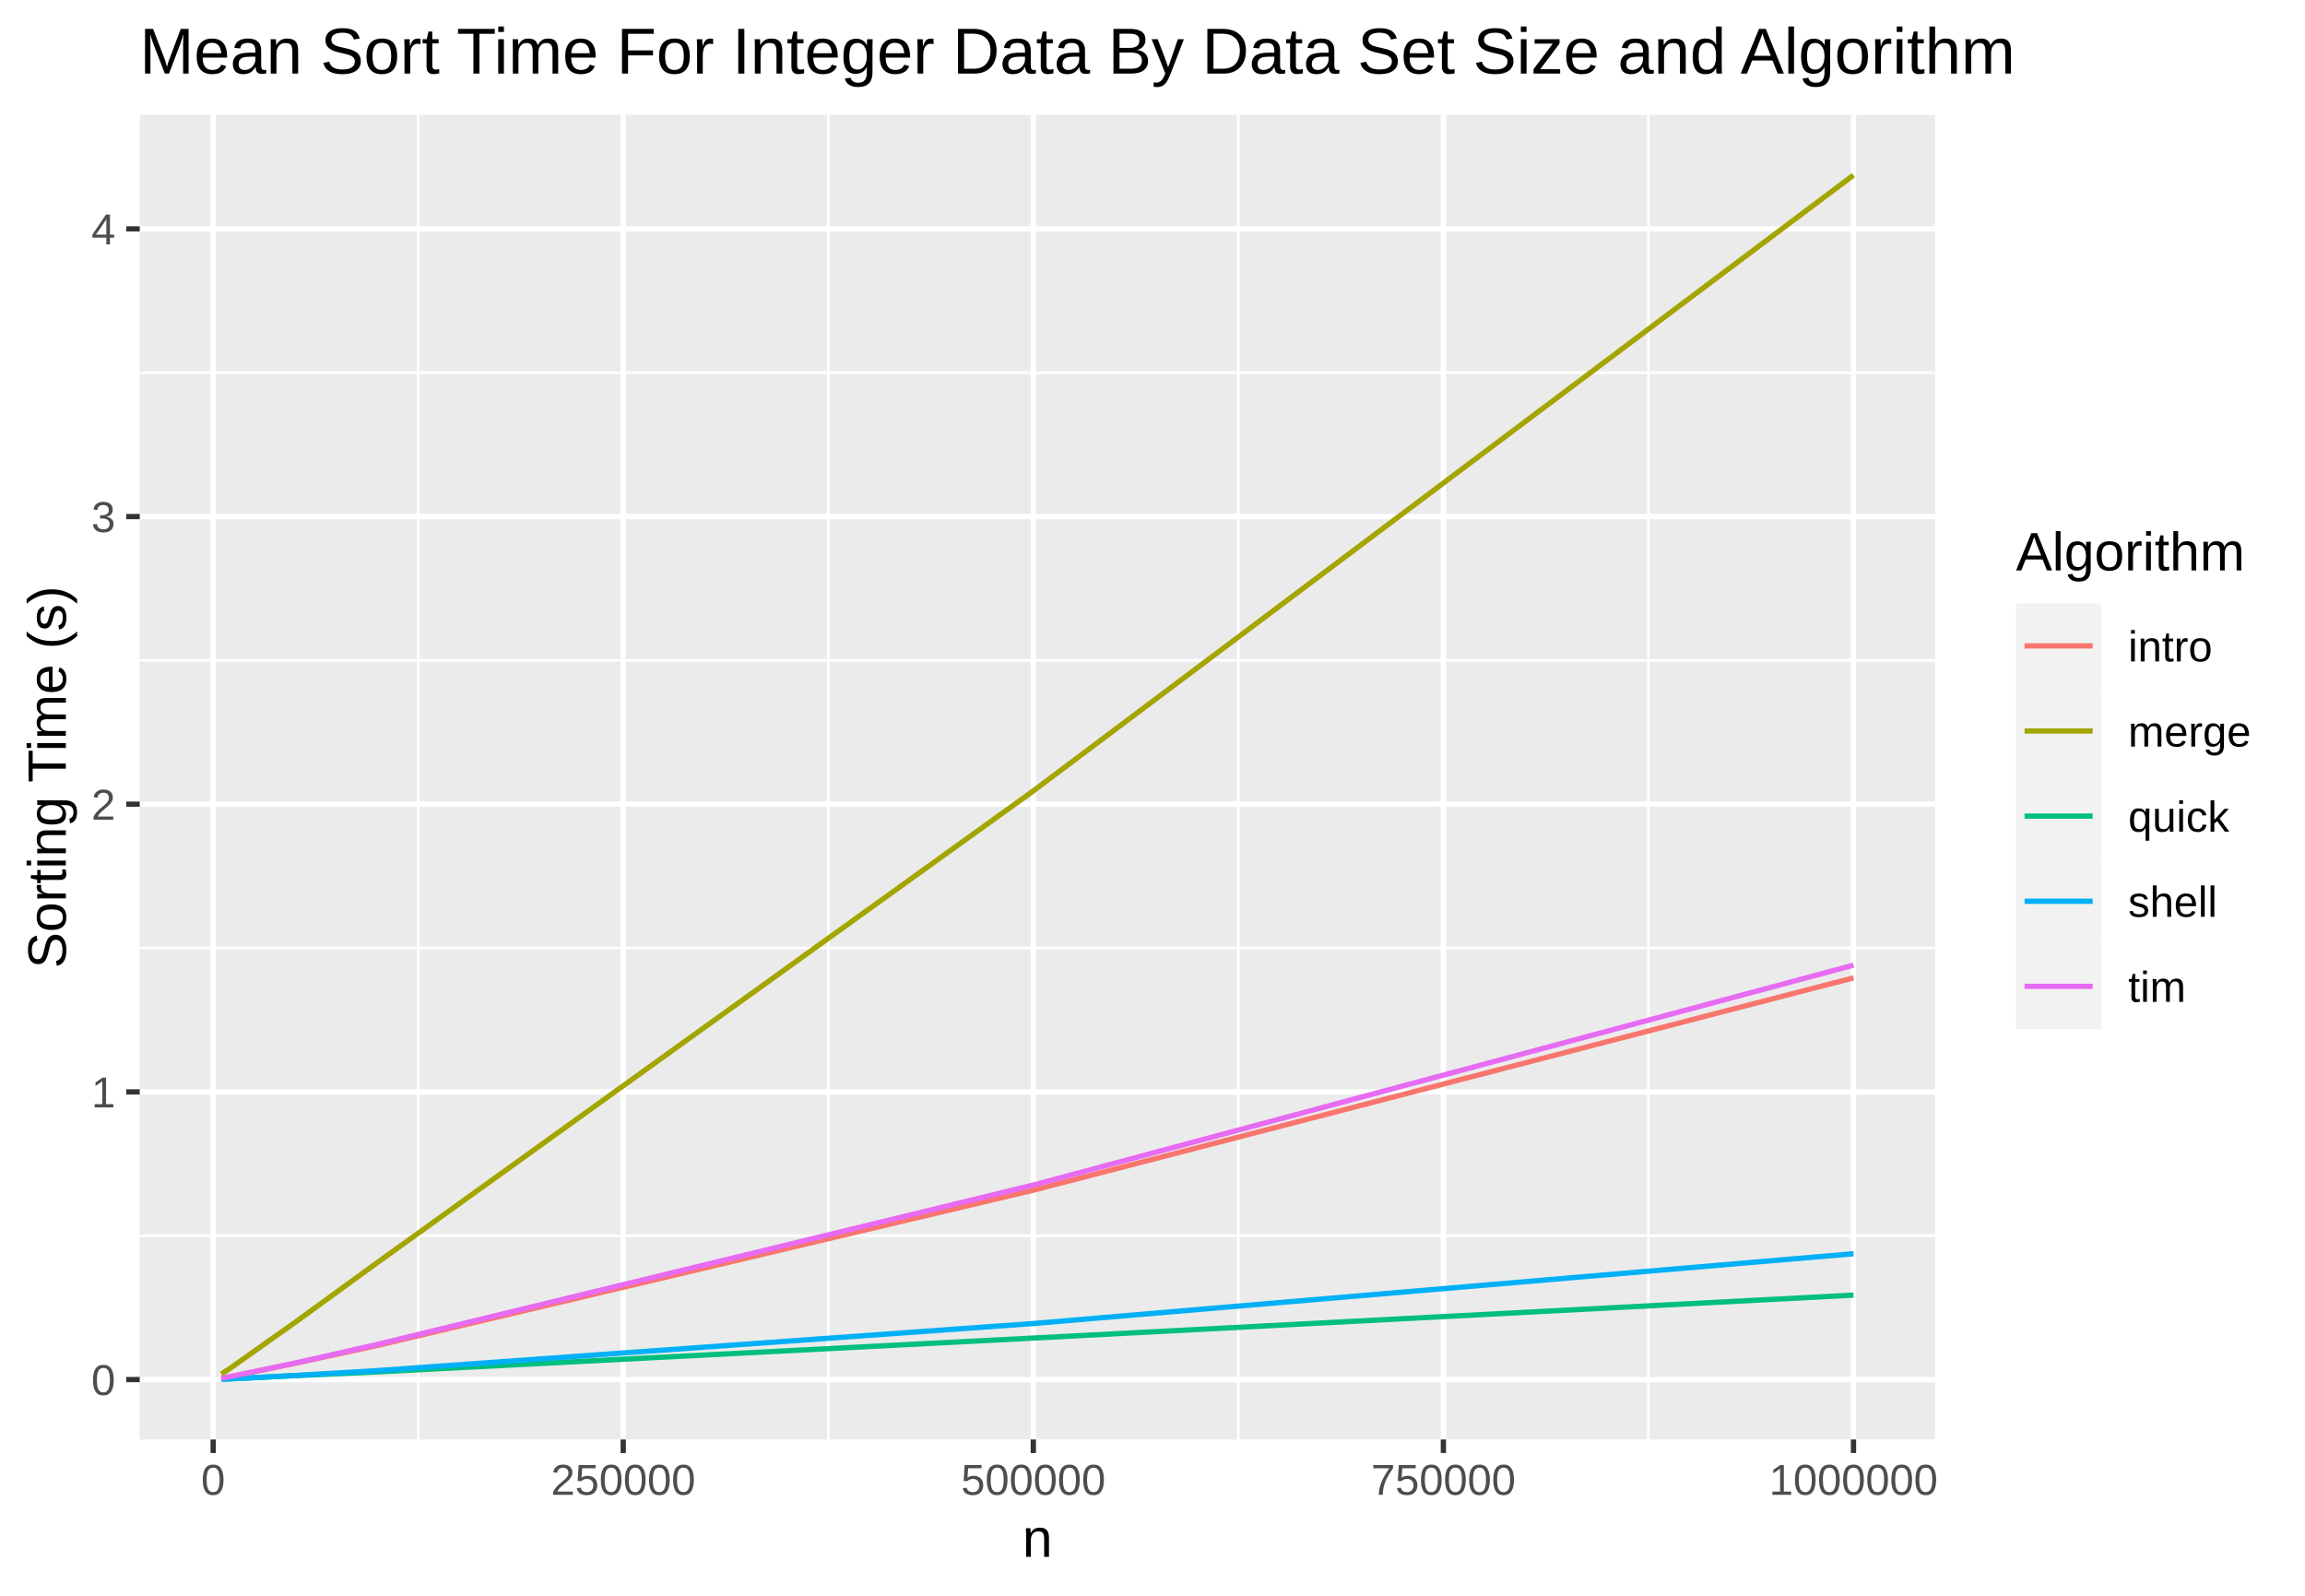
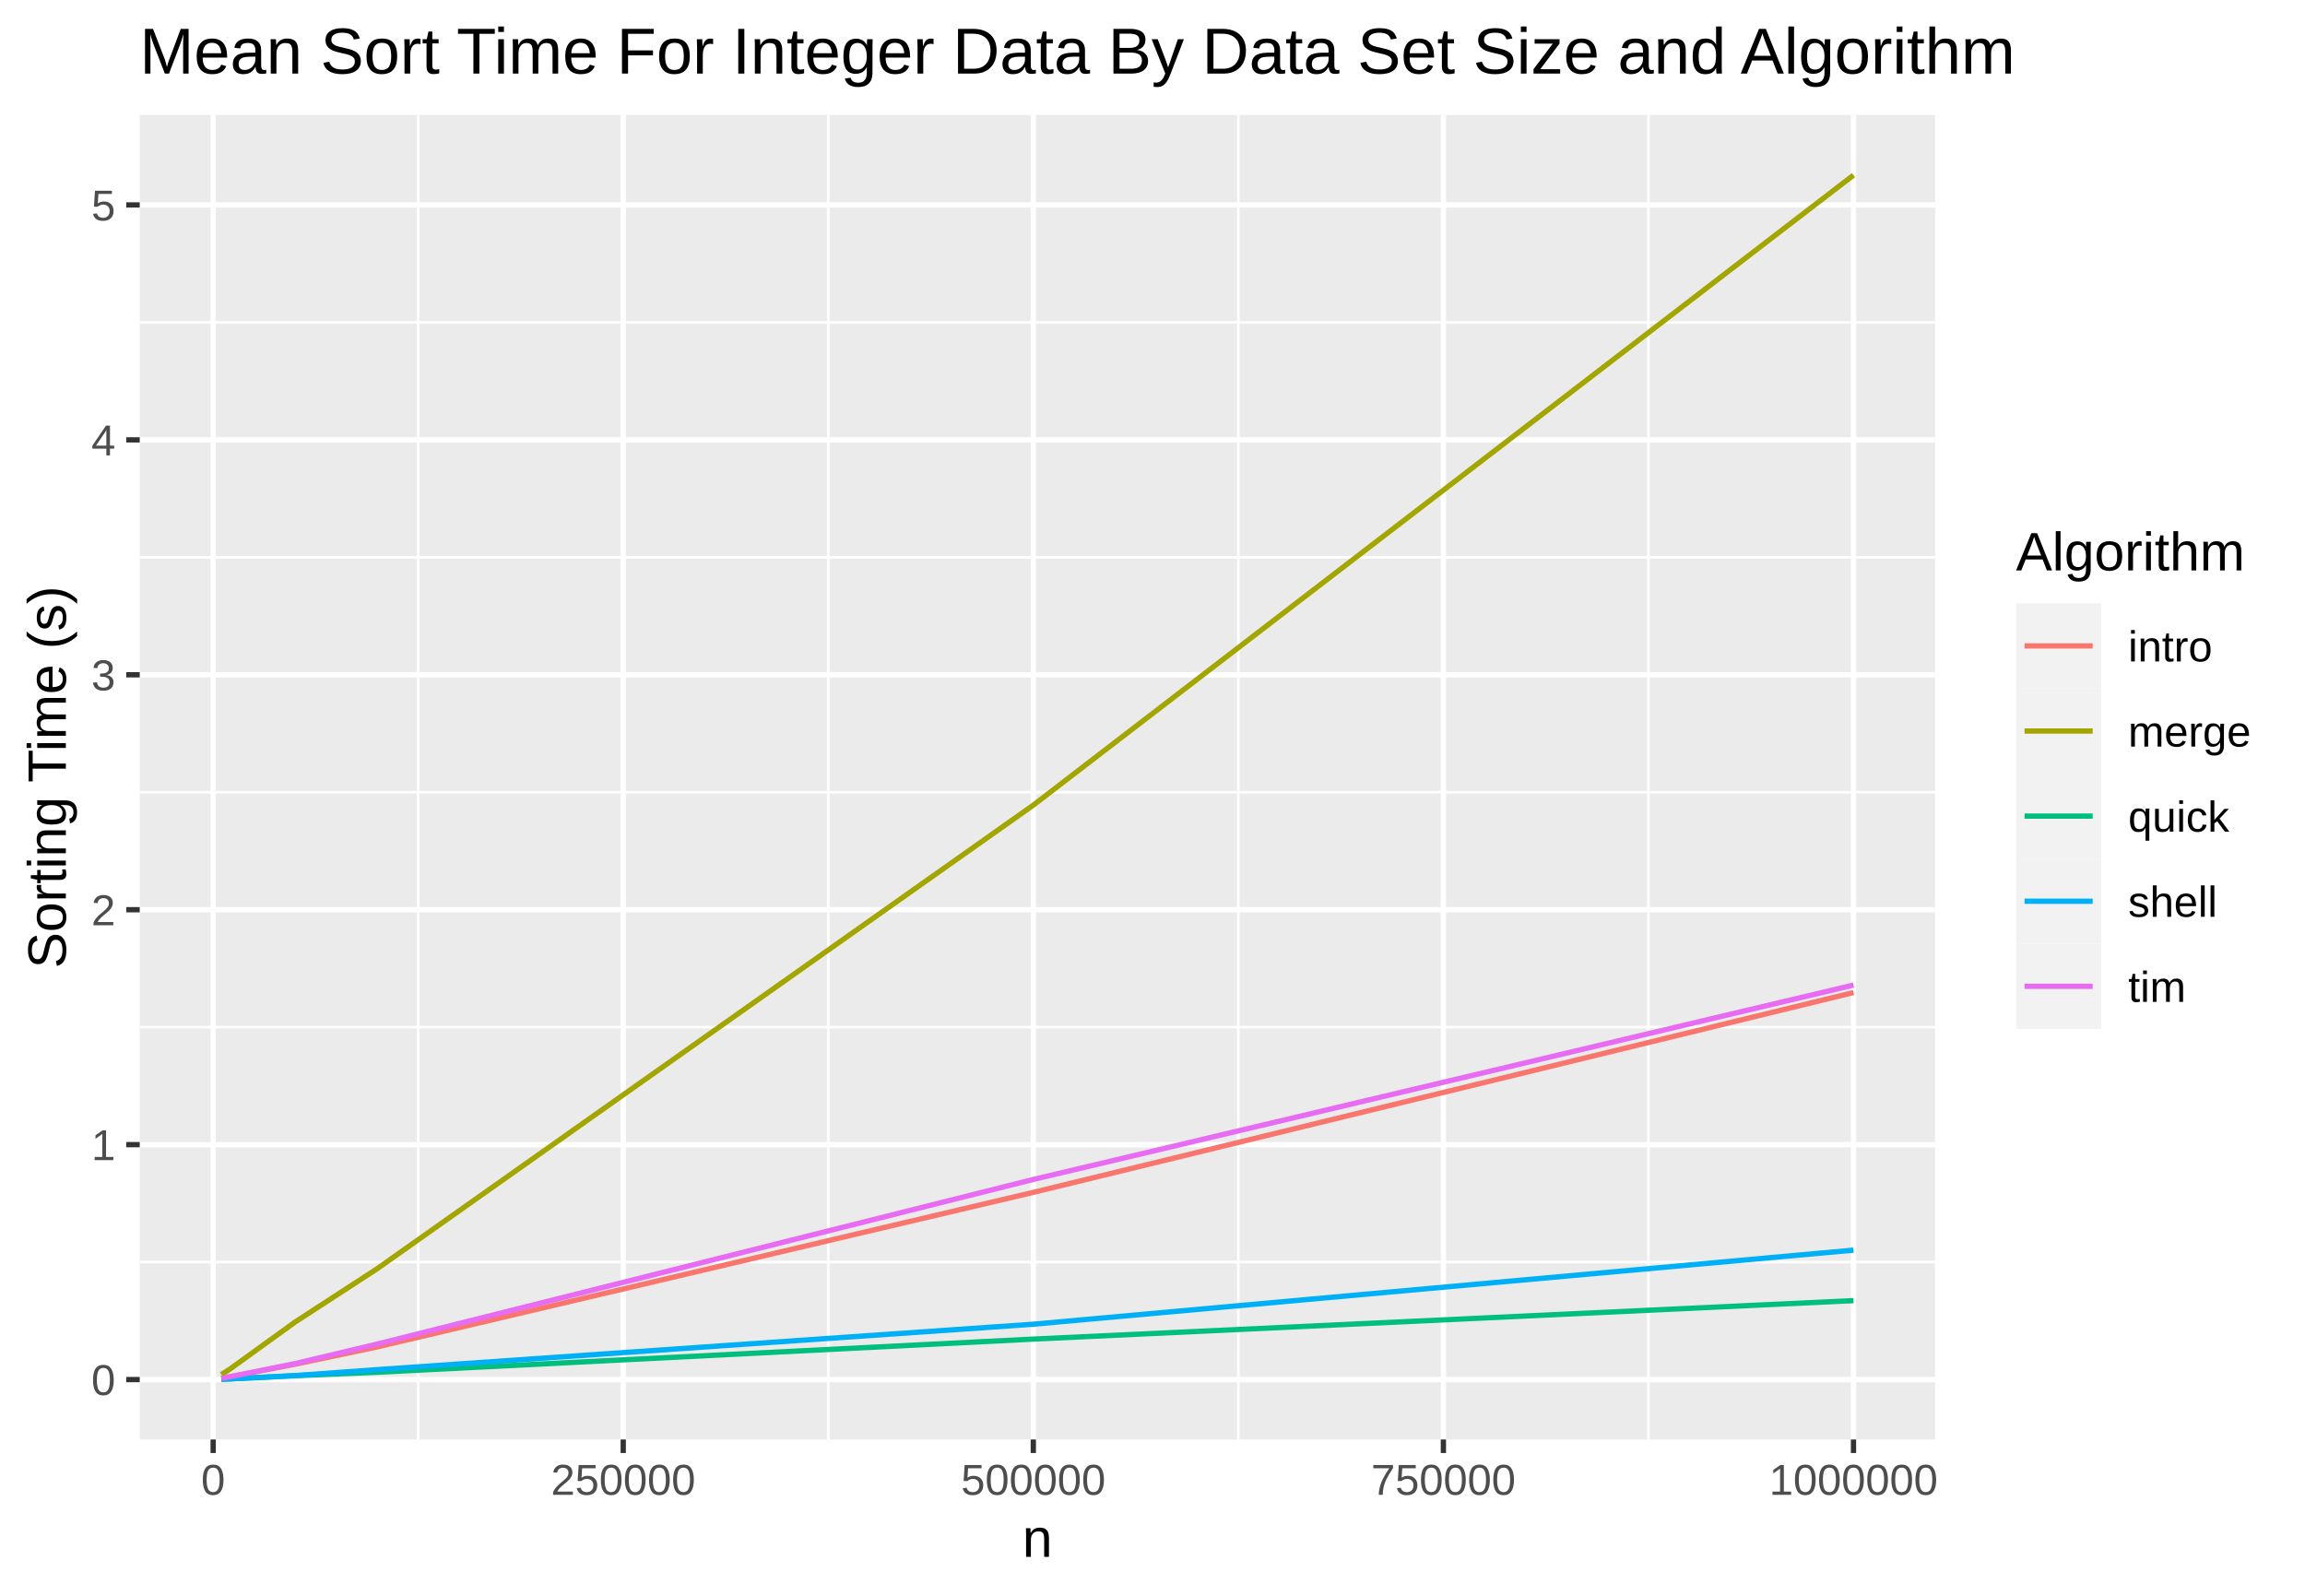
<svg xmlns="http://www.w3.org/2000/svg" class="svglite" width="468.00pt" height="324.00pt" viewBox="0 0 468.00 324.00">
  <defs>
    <style type="text/css">
    .svglite line, .svglite polyline, .svglite polygon, .svglite path, .svglite rect, .svglite circle {
      fill: none;
      stroke: #000000;
      stroke-linecap: round;
      stroke-linejoin: round;
      stroke-miterlimit: 10.00;
    }
    .svglite text {
      white-space: pre;
    }
  </style>
  </defs>
  <rect width="100%" height="100%" style="stroke: none; fill: #FFFFFF;" />
  <defs>
    <clipPath id="cpMC4wMHw0NjguMDB8MC4wMHwzMjQuMDA=">
      <rect x="0.00" y="0.00" width="468.00" height="324.00" />
    </clipPath>
  </defs>
  <g clip-path="url(#cpMC4wMHw0NjguMDB8MC4wMHwzMjQuMDA=)">
    <rect x="0.00" y="0.00" width="468.00" height="324.00" style="stroke-width: 1.07; stroke: #FFFFFF; fill: #FFFFFF;" />
  </g>
  <defs>
    <clipPath id="cpMjguMzd8MzkyLjkwfDIzLjM0fDI5Mi4yNw==">
      <rect x="28.37" y="23.34" width="364.52" height="268.93" />
    </clipPath>
  </defs>
  <g clip-path="url(#cpMjguMzd8MzkyLjkwfDIzLjM0fDI5Mi4yNw==)">
    <rect x="28.37" y="23.34" width="364.52" height="268.93" style="stroke-width: 1.07; stroke: none; fill: #EBEBEB;" />
-     <polyline points="28.37,250.89 392.90,250.89 " style="stroke-width: 0.53; stroke: #FFFFFF; stroke-linecap: butt;" />
-     <polyline points="28.37,192.49 392.90,192.49 " style="stroke-width: 0.53; stroke: #FFFFFF; stroke-linecap: butt;" />
-     <polyline points="28.37,134.08 392.90,134.08 " style="stroke-width: 0.53; stroke: #FFFFFF; stroke-linecap: butt;" />
-     <polyline points="28.37,75.67 392.90,75.67 " style="stroke-width: 0.53; stroke: #FFFFFF; stroke-linecap: butt;" />
+     <polyline points="28.37,256.25 392.90,256.25 " style="stroke-width: 0.53; stroke: #FFFFFF; stroke-linecap: butt;" />
+     <polyline points="28.37,208.55 392.90,208.55 " style="stroke-width: 0.53; stroke: #FFFFFF; stroke-linecap: butt;" />
+     <polyline points="28.37,160.85 392.90,160.85 " style="stroke-width: 0.53; stroke: #FFFFFF; stroke-linecap: butt;" />
+     <polyline points="28.37,113.16 392.90,113.16 " style="stroke-width: 0.53; stroke: #FFFFFF; stroke-linecap: butt;" />
+     <polyline points="28.37,65.46 392.90,65.46 " style="stroke-width: 0.53; stroke: #FFFFFF; stroke-linecap: butt;" />
    <polyline points="84.91,292.27 84.91,23.34 " style="stroke-width: 0.53; stroke: #FFFFFF; stroke-linecap: butt;" />
    <polyline points="168.17,292.27 168.17,23.34 " style="stroke-width: 0.53; stroke: #FFFFFF; stroke-linecap: butt;" />
    <polyline points="251.43,292.27 251.43,23.34 " style="stroke-width: 0.53; stroke: #FFFFFF; stroke-linecap: butt;" />
    <polyline points="334.69,292.27 334.69,23.34 " style="stroke-width: 0.53; stroke: #FFFFFF; stroke-linecap: butt;" />
    <polyline points="28.37,280.10 392.90,280.10 " style="stroke-width: 1.07; stroke: #FFFFFF; stroke-linecap: butt;" />
-     <polyline points="28.37,221.69 392.90,221.69 " style="stroke-width: 1.07; stroke: #FFFFFF; stroke-linecap: butt;" />
-     <polyline points="28.37,163.28 392.90,163.28 " style="stroke-width: 1.07; stroke: #FFFFFF; stroke-linecap: butt;" />
-     <polyline points="28.37,104.88 392.90,104.88 " style="stroke-width: 1.07; stroke: #FFFFFF; stroke-linecap: butt;" />
-     <polyline points="28.37,46.47 392.90,46.47 " style="stroke-width: 1.07; stroke: #FFFFFF; stroke-linecap: butt;" />
+     <polyline points="28.37,232.40 392.90,232.40 " style="stroke-width: 1.07; stroke: #FFFFFF; stroke-linecap: butt;" />
+     <polyline points="28.37,184.70 392.90,184.70 " style="stroke-width: 1.07; stroke: #FFFFFF; stroke-linecap: butt;" />
+     <polyline points="28.37,137.01 392.90,137.01 " style="stroke-width: 1.07; stroke: #FFFFFF; stroke-linecap: butt;" />
+     <polyline points="28.37,89.31 392.90,89.31 " style="stroke-width: 1.07; stroke: #FFFFFF; stroke-linecap: butt;" />
+     <polyline points="28.37,41.61 392.90,41.61 " style="stroke-width: 1.07; stroke: #FFFFFF; stroke-linecap: butt;" />
    <polyline points="43.28,292.27 43.28,23.34 " style="stroke-width: 1.07; stroke: #FFFFFF; stroke-linecap: butt;" />
    <polyline points="126.54,292.27 126.54,23.34 " style="stroke-width: 1.07; stroke: #FFFFFF; stroke-linecap: butt;" />
    <polyline points="209.80,292.27 209.80,23.34 " style="stroke-width: 1.07; stroke: #FFFFFF; stroke-linecap: butt;" />
    <polyline points="293.06,292.27 293.06,23.34 " style="stroke-width: 1.07; stroke: #FFFFFF; stroke-linecap: butt;" />
    <polyline points="376.33,292.27 376.33,23.34 " style="stroke-width: 1.07; stroke: #FFFFFF; stroke-linecap: butt;" />
-     <polyline points="44.94,279.82 46.61,279.54 59.93,276.79 76.58,273.18 209.80,241.65 376.33,198.54 " style="stroke-width: 1.07; stroke: #F8766D; stroke-linecap: butt;" />
-     <polyline points="44.94,278.97 46.61,277.89 59.93,268.47 76.58,256.37 209.80,160.58 376.33,35.56 " style="stroke-width: 1.07; stroke: #A3A500; stroke-linecap: butt;" />
-     <polyline points="44.94,280.02 46.61,279.95 59.93,279.31 76.58,278.54 209.80,271.67 376.33,262.95 " style="stroke-width: 1.07; stroke: #00BF7D; stroke-linecap: butt;" />
-     <polyline points="44.94,280.04 46.61,279.98 59.93,279.27 76.58,278.28 209.80,268.72 376.33,254.55 " style="stroke-width: 1.07; stroke: #00B0F6; stroke-linecap: butt;" />
-     <polyline points="44.94,279.82 46.61,279.52 59.93,276.74 76.58,272.96 209.80,240.60 376.33,195.96 " style="stroke-width: 1.07; stroke: #E76BF3; stroke-linecap: butt;" />
+     <polyline points="44.94,279.84 46.61,279.54 59.93,276.98 76.58,273.47 209.80,242.09 376.33,201.52 " style="stroke-width: 1.07; stroke: #F8766D; stroke-linecap: butt;" />
+     <polyline points="44.94,279.08 46.61,278.02 59.93,268.41 76.58,257.59 209.80,163.47 376.33,35.56 " style="stroke-width: 1.07; stroke: #A3A500; stroke-linecap: butt;" />
+     <polyline points="44.94,280.03 46.61,279.96 59.93,279.32 76.58,278.62 209.80,271.88 376.33,264.07 " style="stroke-width: 1.07; stroke: #00BF7D; stroke-linecap: butt;" />
+     <polyline points="44.94,280.04 46.61,279.98 59.93,279.29 76.58,278.08 209.80,268.86 376.33,253.82 " style="stroke-width: 1.07; stroke: #00B0F6; stroke-linecap: butt;" />
+     <polyline points="44.94,279.84 46.61,279.55 59.93,276.85 76.58,272.89 209.80,239.47 376.33,200.00 " style="stroke-width: 1.07; stroke: #E76BF3; stroke-linecap: butt;" />
  </g>
  <g clip-path="url(#cpMC4wMHw0NjguMDB8MC4wMHwzMjQuMDA=)">
    <text x="23.44" y="283.25" text-anchor="end" style="font-size: 8.80px;fill: #4D4D4D; font-family: &quot;Arial&quot;;" textLength="4.90px" lengthAdjust="spacingAndGlyphs">0</text>
-     <text x="23.44" y="224.84" text-anchor="end" style="font-size: 8.80px;fill: #4D4D4D; font-family: &quot;Arial&quot;;" textLength="4.90px" lengthAdjust="spacingAndGlyphs">1</text>
-     <text x="23.44" y="166.44" text-anchor="end" style="font-size: 8.80px;fill: #4D4D4D; font-family: &quot;Arial&quot;;" textLength="4.90px" lengthAdjust="spacingAndGlyphs">2</text>
-     <text x="23.44" y="108.03" text-anchor="end" style="font-size: 8.80px;fill: #4D4D4D; font-family: &quot;Arial&quot;;" textLength="4.90px" lengthAdjust="spacingAndGlyphs">3</text>
-     <text x="23.44" y="49.62" text-anchor="end" style="font-size: 8.80px;fill: #4D4D4D; font-family: &quot;Arial&quot;;" textLength="4.90px" lengthAdjust="spacingAndGlyphs">4</text>
+     <text x="23.44" y="235.55" text-anchor="end" style="font-size: 8.80px;fill: #4D4D4D; font-family: &quot;Arial&quot;;" textLength="4.90px" lengthAdjust="spacingAndGlyphs">1</text>
+     <text x="23.44" y="187.86" text-anchor="end" style="font-size: 8.80px;fill: #4D4D4D; font-family: &quot;Arial&quot;;" textLength="4.90px" lengthAdjust="spacingAndGlyphs">2</text>
+     <text x="23.44" y="140.16" text-anchor="end" style="font-size: 8.80px;fill: #4D4D4D; font-family: &quot;Arial&quot;;" textLength="4.90px" lengthAdjust="spacingAndGlyphs">3</text>
+     <text x="23.44" y="92.46" text-anchor="end" style="font-size: 8.80px;fill: #4D4D4D; font-family: &quot;Arial&quot;;" textLength="4.90px" lengthAdjust="spacingAndGlyphs">4</text>
+     <text x="23.44" y="44.77" text-anchor="end" style="font-size: 8.80px;fill: #4D4D4D; font-family: &quot;Arial&quot;;" textLength="4.90px" lengthAdjust="spacingAndGlyphs">5</text>
    <polyline points="25.63,280.10 28.37,280.10 " style="stroke-width: 1.07; stroke: #333333; stroke-linecap: butt;" />
-     <polyline points="25.63,221.69 28.37,221.69 " style="stroke-width: 1.07; stroke: #333333; stroke-linecap: butt;" />
-     <polyline points="25.63,163.28 28.37,163.28 " style="stroke-width: 1.07; stroke: #333333; stroke-linecap: butt;" />
-     <polyline points="25.63,104.88 28.37,104.88 " style="stroke-width: 1.07; stroke: #333333; stroke-linecap: butt;" />
-     <polyline points="25.63,46.47 28.37,46.47 " style="stroke-width: 1.07; stroke: #333333; stroke-linecap: butt;" />
+     <polyline points="25.63,232.40 28.37,232.40 " style="stroke-width: 1.07; stroke: #333333; stroke-linecap: butt;" />
+     <polyline points="25.63,184.70 28.37,184.70 " style="stroke-width: 1.07; stroke: #333333; stroke-linecap: butt;" />
+     <polyline points="25.63,137.01 28.37,137.01 " style="stroke-width: 1.07; stroke: #333333; stroke-linecap: butt;" />
+     <polyline points="25.63,89.31 28.37,89.31 " style="stroke-width: 1.07; stroke: #333333; stroke-linecap: butt;" />
+     <polyline points="25.63,41.61 28.37,41.61 " style="stroke-width: 1.07; stroke: #333333; stroke-linecap: butt;" />
    <polyline points="43.28,295.01 43.28,292.27 " style="stroke-width: 1.07; stroke: #333333; stroke-linecap: butt;" />
    <polyline points="126.54,295.01 126.54,292.27 " style="stroke-width: 1.07; stroke: #333333; stroke-linecap: butt;" />
    <polyline points="209.80,295.01 209.80,292.27 " style="stroke-width: 1.07; stroke: #333333; stroke-linecap: butt;" />
    <polyline points="293.06,295.01 293.06,292.27 " style="stroke-width: 1.07; stroke: #333333; stroke-linecap: butt;" />
    <polyline points="376.33,295.01 376.33,292.27 " style="stroke-width: 1.07; stroke: #333333; stroke-linecap: butt;" />
    <text x="43.28" y="303.50" text-anchor="middle" style="font-size: 8.80px;fill: #4D4D4D; font-family: &quot;Arial&quot;;" textLength="4.90px" lengthAdjust="spacingAndGlyphs">0</text>
    <text x="126.54" y="303.50" text-anchor="middle" style="font-size: 8.80px;fill: #4D4D4D; font-family: &quot;Arial&quot;;" textLength="29.38px" lengthAdjust="spacingAndGlyphs">250000</text>
    <text x="209.80" y="303.50" text-anchor="middle" style="font-size: 8.80px;fill: #4D4D4D; font-family: &quot;Arial&quot;;" textLength="29.38px" lengthAdjust="spacingAndGlyphs">500000</text>
    <text x="293.06" y="303.50" text-anchor="middle" style="font-size: 8.80px;fill: #4D4D4D; font-family: &quot;Arial&quot;;" textLength="29.38px" lengthAdjust="spacingAndGlyphs">750000</text>
    <text x="376.33" y="303.50" text-anchor="middle" style="font-size: 8.80px;fill: #4D4D4D; font-family: &quot;Arial&quot;;" textLength="34.27px" lengthAdjust="spacingAndGlyphs">1000000</text>
    <text x="210.63" y="316.09" text-anchor="middle" style="font-size: 11.00px; font-family: &quot;Arial&quot;;" textLength="6.12px" lengthAdjust="spacingAndGlyphs">n</text>
    <text transform="translate(13.37,157.80) rotate(-90)" text-anchor="middle" style="font-size: 11.00px; font-family: &quot;Arial&quot;;" textLength="78.24px" lengthAdjust="spacingAndGlyphs">Sorting Time (s)</text>
    <rect x="403.85" y="101.22" width="58.67" height="113.16" style="stroke-width: 1.07; stroke: none; fill: #FFFFFF;" />
    <text x="409.33" y="115.81" style="font-size: 11.00px; font-family: &quot;Arial&quot;;" textLength="46.46px" lengthAdjust="spacingAndGlyphs">Algorithm</text>
    <rect x="409.33" y="122.50" width="17.28" height="17.28" style="stroke-width: 1.07; stroke: none; fill: #F2F2F2;" />
    <line x1="411.06" y1="131.14" x2="424.89" y2="131.14" style="stroke-width: 1.07; stroke: #F8766D; stroke-linecap: butt;" />
    <rect x="409.33" y="139.78" width="17.28" height="17.28" style="stroke-width: 1.07; stroke: none; fill: #F2F2F2;" />
    <line x1="411.06" y1="148.42" x2="424.89" y2="148.42" style="stroke-width: 1.07; stroke: #A3A500; stroke-linecap: butt;" />
    <rect x="409.33" y="157.06" width="17.28" height="17.28" style="stroke-width: 1.07; stroke: none; fill: #F2F2F2;" />
    <line x1="411.06" y1="165.70" x2="424.89" y2="165.70" style="stroke-width: 1.07; stroke: #00BF7D; stroke-linecap: butt;" />
    <rect x="409.33" y="174.34" width="17.28" height="17.28" style="stroke-width: 1.07; stroke: none; fill: #F2F2F2;" />
    <line x1="411.06" y1="182.98" x2="424.89" y2="182.98" style="stroke-width: 1.07; stroke: #00B0F6; stroke-linecap: butt;" />
    <rect x="409.33" y="191.62" width="17.28" height="17.28" style="stroke-width: 1.07; stroke: none; fill: #F2F2F2;" />
    <line x1="411.06" y1="200.26" x2="424.89" y2="200.26" style="stroke-width: 1.07; stroke: #E76BF3; stroke-linecap: butt;" />
    <text x="432.09" y="134.30" style="font-size: 8.80px; font-family: &quot;Arial&quot;;" textLength="17.11px" lengthAdjust="spacingAndGlyphs">intro</text>
    <text x="432.09" y="151.58" style="font-size: 8.80px; font-family: &quot;Arial&quot;;" textLength="24.95px" lengthAdjust="spacingAndGlyphs">merge</text>
    <text x="432.09" y="168.86" style="font-size: 8.80px; font-family: &quot;Arial&quot;;" textLength="20.54px" lengthAdjust="spacingAndGlyphs">quick</text>
    <text x="432.09" y="186.14" style="font-size: 8.80px; font-family: &quot;Arial&quot;;" textLength="18.09px" lengthAdjust="spacingAndGlyphs">shell</text>
    <text x="432.09" y="203.42" style="font-size: 8.80px; font-family: &quot;Arial&quot;;" textLength="11.72px" lengthAdjust="spacingAndGlyphs">tim</text>
    <text x="28.37" y="14.94" style="font-size: 13.20px; font-family: &quot;Arial&quot;;" textLength="381.97px" lengthAdjust="spacingAndGlyphs">Mean Sort Time For Integer Data By Data Set Size and Algorithm</text>
  </g>
</svg>
